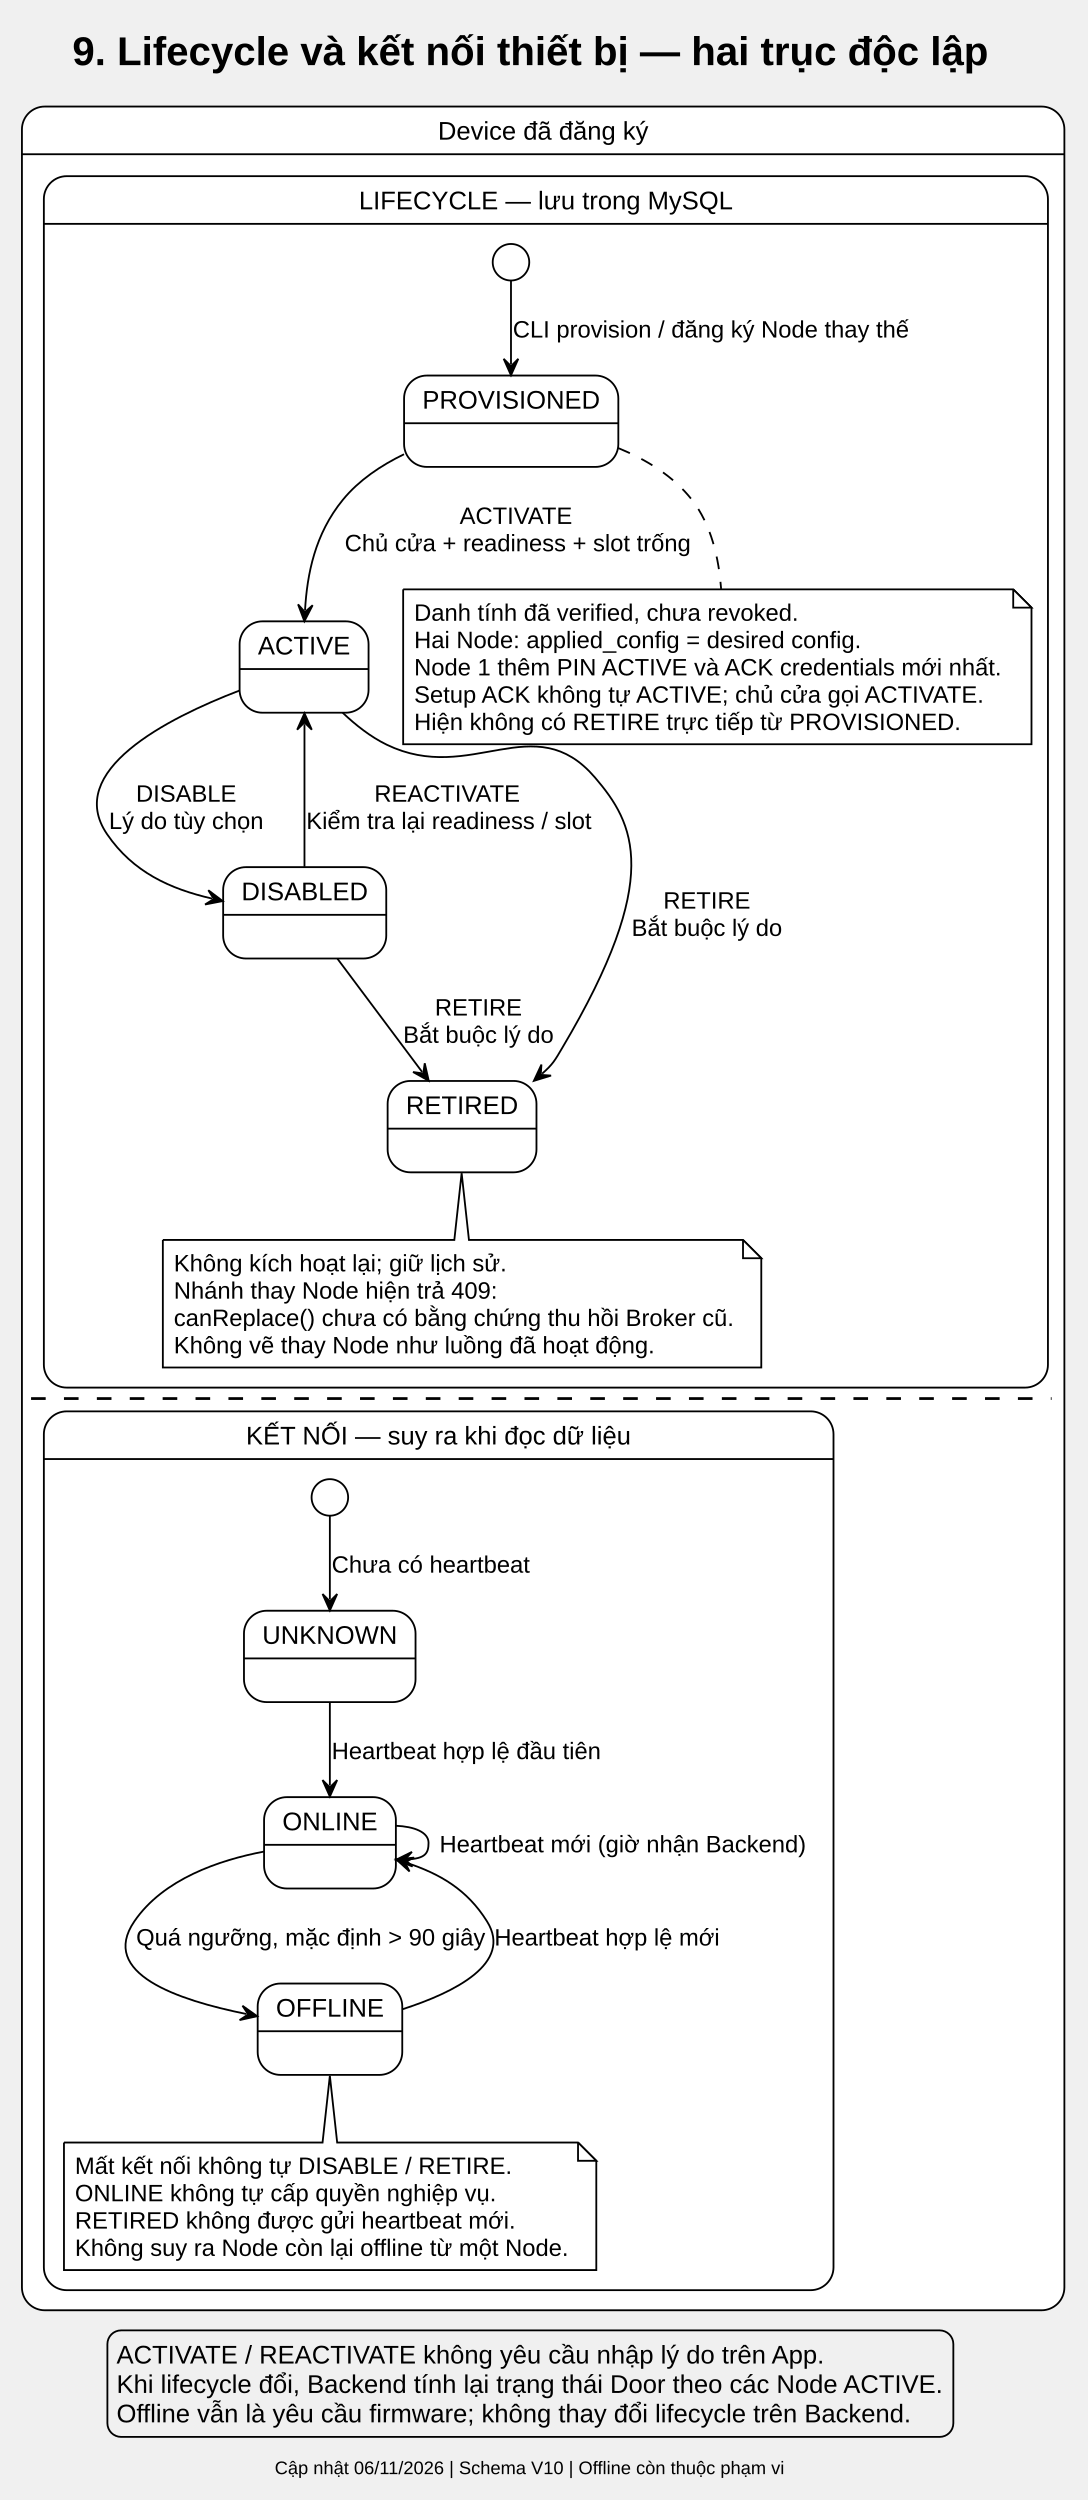
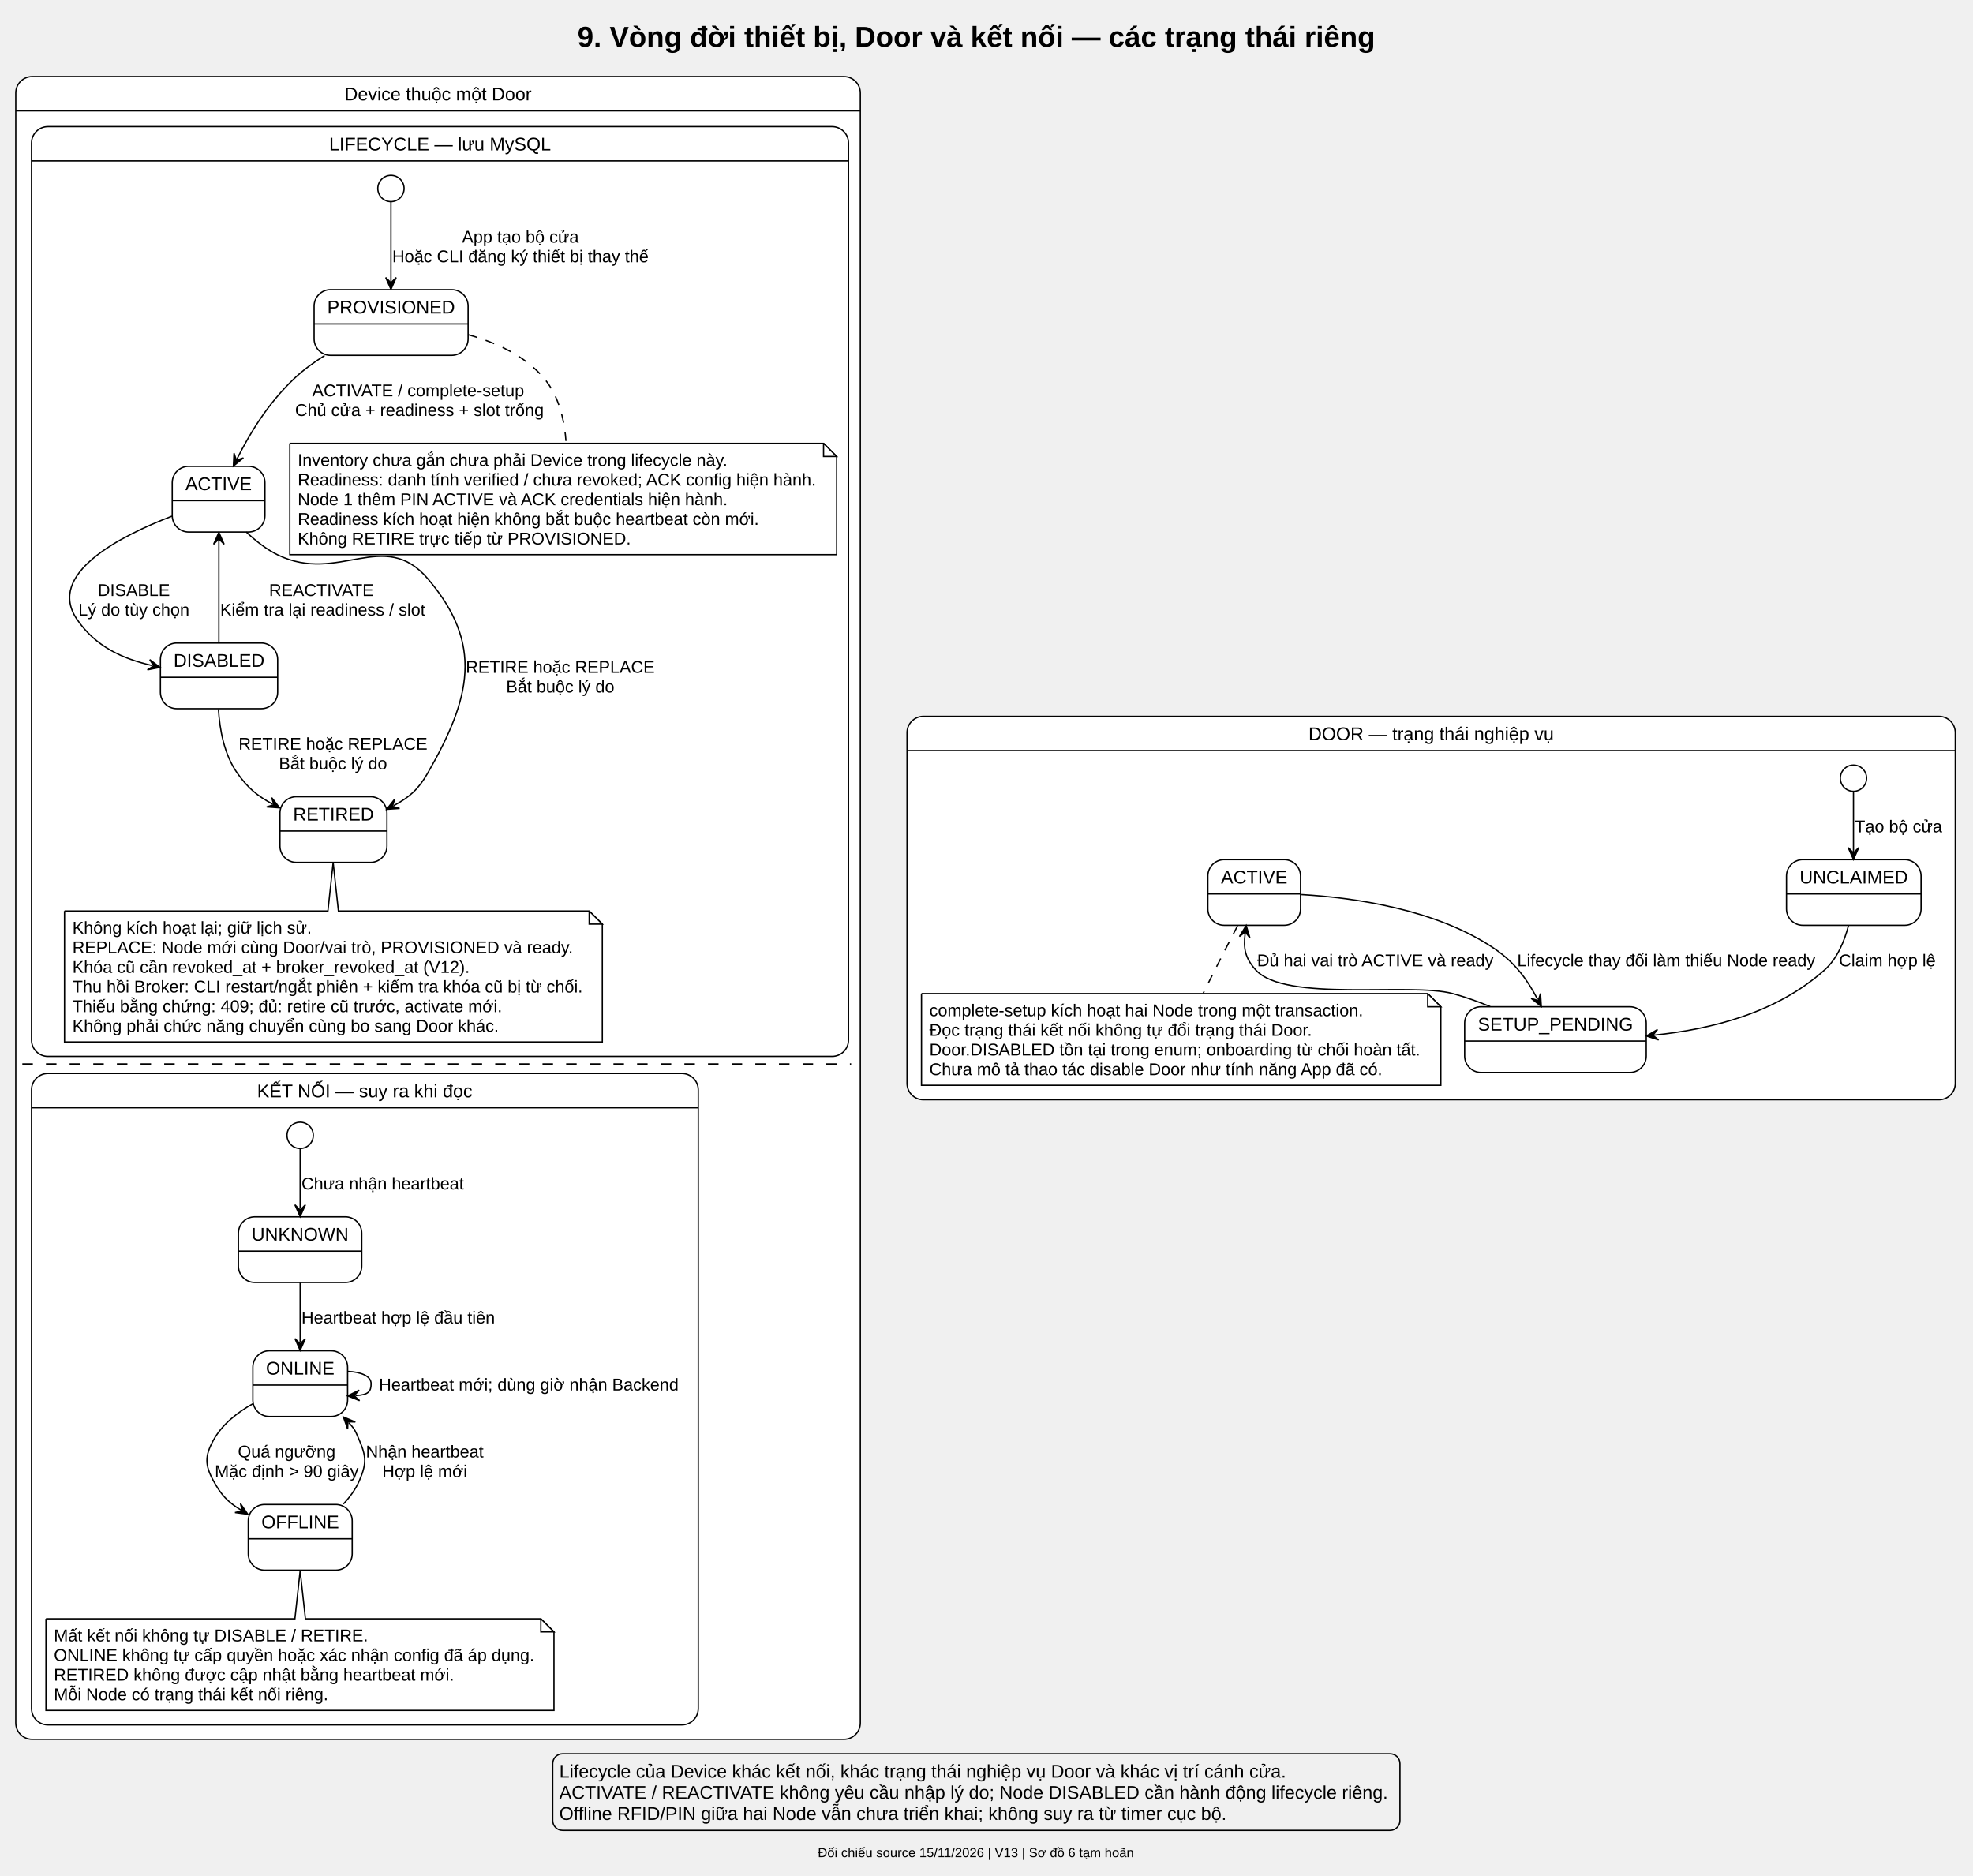
- <svg xmlns="http://www.w3.org/2000/svg" contentStyleType="text/css" data-diagram-type="STATE" height="1368px" preserveAspectRatio="none" style="width:595px;height:1368px;background:#FFFFFF;" version="1.1" viewBox="0 0 595 1368" width="595px" zoomAndPan="magnify">
+ <svg xmlns="http://www.w3.org/2000/svg" contentStyleType="text/css" data-diagram-type="STATE" height="1428px" preserveAspectRatio="none" style="width:1502px;height:1428px;background:#FFFFFF;" version="1.1" viewBox="0 0 1502 1428" width="1502px" zoomAndPan="magnify">
  <defs />
  <g>
-     <text fill="#000000" font-family="Arial" font-size="22" font-weight="bold" lengthAdjust="spacing" textLength="501.241" x="39.596" y="35.636">9. Lifecycle và kết nối thiết bị — hai trục độc lập</text>
-     <path d="M24.5,58.298 L569.933,58.298 A12.5,12.5 0 0 1 582.433,70.798 L582.433,84.397 L12,84.397 L12,70.798 A12.5,12.5 0 0 1 24.5,58.298" fill="#FFFFFF" style="stroke:#FFFFFF;stroke-width:1;" />
-     <path d="M12,84.397 L582.433,84.397 L582.433,1251.684 A12.5,12.5 0 0 1 569.933,1264.184 L24.5,1264.184 A12.5,12.5 0 0 1 12,1251.684 L12,84.397" fill="#FFFFFF" style="stroke:#FFFFFF;stroke-width:1;" />
-     <rect fill="none" height="1205.886" rx="12.5" ry="12.5" style="stroke:#000000;stroke-width:1;" width="570.433" x="12" y="58.298" />
-     <line style="stroke:#000000;stroke-width:1;" x1="12" x2="582.433" y1="84.397" y2="84.397" />
-     <text fill="#000000" font-family="Arial" font-size="14" lengthAdjust="spacing" textLength="115.179" x="239.627" y="76.43">Device đã đăng ký</text>
-     <path d="M36.5,96.397 L560.933,96.397 A12.5,12.5 0 0 1 573.433,108.897 L573.433,122.495 L24,122.495 L24,108.897 A12.5,12.5 0 0 1 36.5,96.397" fill="#FFFFFF" style="stroke:#FFFFFF;stroke-width:1;" />
-     <path d="M24,122.495 L573.433,122.495 L573.433,746.79 A12.5,12.5 0 0 1 560.933,759.29 L36.5,759.29 A12.5,12.5 0 0 1 24,746.79 L24,122.495" fill="#FFFFFF" style="stroke:#FFFFFF;stroke-width:1;" />
-     <rect fill="none" height="662.894" rx="12.5" ry="12.5" style="stroke:#000000;stroke-width:1;" width="549.433" x="24" y="96.397" />
-     <line style="stroke:#000000;stroke-width:1;" x1="24" x2="573.433" y1="122.495" y2="122.495" />
-     <text fill="#000000" font-family="Arial" font-size="14" lengthAdjust="spacing" textLength="204.661" x="196.386" y="114.528">LIFECYCLE — lưu trong MySQL</text>
-     <ellipse cx="279.61" cy="143.495" fill="#FFFFFF" rx="10" ry="10" style="stroke:#000000;stroke-width:1;" />
+     <text fill="#000000" font-family="Arial" font-size="22" font-weight="bold" lengthAdjust="spacing" textLength="607.277" x="439.62" y="35.636">9. Vòng đời thiết bị, Door và kết nối — các trạng thái riêng</text>
+     <path d="M24.5,58.298 L642.452,58.298 A12.5,12.5 0 0 1 654.952,70.798 L654.952,84.397 L12,84.397 L12,70.798 A12.5,12.5 0 0 1 24.5,58.298" fill="#FFFFFF" style="stroke:#FFFFFF;stroke-width:1;" />
+     <path d="M12,84.397 L654.952,84.397 L654.952,1311.581 A12.5,12.5 0 0 1 642.452,1324.081 L24.5,1324.081 A12.5,12.5 0 0 1 12,1311.581 L12,84.397" fill="#FFFFFF" style="stroke:#FFFFFF;stroke-width:1;" />
+     <rect fill="none" height="1265.783" rx="12.5" ry="12.5" style="stroke:#000000;stroke-width:1;" width="642.952" x="12" y="58.298" />
+     <line style="stroke:#000000;stroke-width:1;" x1="12" x2="654.952" y1="84.397" y2="84.397" />
+     <text fill="#000000" font-family="Arial" font-size="14" lengthAdjust="spacing" textLength="142.393" x="262.28" y="76.43">Device thuộc một Door</text>
+     <path d="M36.5,96.397 L633.452,96.397 A12.5,12.5 0 0 1 645.952,108.897 L645.952,122.495 L24,122.495 L24,108.897 A12.5,12.5 0 0 1 36.5,96.397" fill="#FFFFFF" style="stroke:#FFFFFF;stroke-width:1;" />
+     <path d="M24,122.495 L645.952,122.495 L645.952,791.688 A12.5,12.5 0 0 1 633.452,804.188 L36.5,804.188 A12.5,12.5 0 0 1 24,791.688 L24,122.495" fill="#FFFFFF" style="stroke:#FFFFFF;stroke-width:1;" />
+     <rect fill="none" height="707.791" rx="12.5" ry="12.5" style="stroke:#000000;stroke-width:1;" width="621.952" x="24" y="96.397" />
+     <line style="stroke:#000000;stroke-width:1;" x1="24" x2="645.952" y1="122.495" y2="122.495" />
+     <text fill="#000000" font-family="Arial" font-size="14" lengthAdjust="spacing" textLength="168.861" x="250.545" y="114.528">LIFECYCLE — lưu MySQL</text>
+     <ellipse cx="297.62" cy="143.495" fill="#FFFFFF" rx="10" ry="10" style="stroke:#000000;stroke-width:1;" />
    <g id="D.L.PROVISIONED">
-       <rect fill="#FFFFFF" height="50" rx="12.5" ry="12.5" style="stroke:#000000;stroke-width:1;" width="117.241" x="221.11" y="205.495" />
-       <line style="stroke:#000000;stroke-width:1;" x1="221.11" x2="338.351" y1="231.594" y2="231.594" />
-       <text fill="#000000" font-family="Arial" font-size="14" lengthAdjust="spacing" textLength="97.241" x="231.11" y="223.627">PROVISIONED</text>
+       <rect fill="#FFFFFF" height="50" rx="12.5" ry="12.5" style="stroke:#000000;stroke-width:1;" width="117.241" x="239.12" y="220.495" />
+       <line style="stroke:#000000;stroke-width:1;" x1="239.12" x2="356.361" y1="246.594" y2="246.594" />
+       <text fill="#000000" font-family="Arial" font-size="14" lengthAdjust="spacing" textLength="97.241" x="249.12" y="238.627">PROVISIONED</text>
    </g>
    <g id="D.L.ACTIVE">
-       <rect fill="#FFFFFF" height="50" rx="12.5" ry="12.5" style="stroke:#000000;stroke-width:1;" width="70.565" x="131.11" y="339.995" />
-       <line style="stroke:#000000;stroke-width:1;" x1="131.11" x2="201.675" y1="366.094" y2="366.094" />
-       <text fill="#000000" font-family="Arial" font-size="14" lengthAdjust="spacing" textLength="50.565" x="141.11" y="358.127">ACTIVE</text>
+       <rect fill="#FFFFFF" height="50" rx="12.5" ry="12.5" style="stroke:#000000;stroke-width:1;" width="70.565" x="131.12" y="354.995" />
+       <line style="stroke:#000000;stroke-width:1;" x1="131.12" x2="201.685" y1="381.094" y2="381.094" />
+       <text fill="#000000" font-family="Arial" font-size="14" lengthAdjust="spacing" textLength="50.565" x="141.12" y="373.127">ACTIVE</text>
    </g>
    <g id="D.L.DISABLED">
-       <rect fill="#FFFFFF" height="50" rx="12.5" ry="12.5" style="stroke:#000000;stroke-width:1;" width="89.248" x="122.11" y="474.495" />
-       <line style="stroke:#000000;stroke-width:1;" x1="122.11" x2="211.358" y1="500.594" y2="500.594" />
-       <text fill="#000000" font-family="Arial" font-size="14" lengthAdjust="spacing" textLength="69.248" x="132.11" y="492.627">DISABLED</text>
+       <rect fill="#FFFFFF" height="50" rx="12.5" ry="12.5" style="stroke:#000000;stroke-width:1;" width="89.248" x="122.12" y="489.495" />
+       <line style="stroke:#000000;stroke-width:1;" x1="122.12" x2="211.368" y1="515.594" y2="515.594" />
+       <text fill="#000000" font-family="Arial" font-size="14" lengthAdjust="spacing" textLength="69.248" x="132.12" y="507.627">DISABLED</text>
    </g>
    <g id="D.L.RETIRED">
-       <rect fill="#FFFFFF" height="50" rx="12.5" ry="12.5" style="stroke:#000000;stroke-width:1;" width="81.448" x="212.11" y="591.495" />
-       <line style="stroke:#000000;stroke-width:1;" x1="212.11" x2="293.558" y1="617.594" y2="617.594" />
-       <text fill="#000000" font-family="Arial" font-size="14" lengthAdjust="spacing" textLength="61.448" x="222.11" y="609.627">RETIRED</text>
+       <rect fill="#FFFFFF" height="50" rx="12.5" ry="12.5" style="stroke:#000000;stroke-width:1;" width="81.448" x="213.12" y="606.495" />
+       <line style="stroke:#000000;stroke-width:1;" x1="213.12" x2="294.568" y1="632.594" y2="632.594" />
+       <text fill="#000000" font-family="Arial" font-size="14" lengthAdjust="spacing" textLength="61.448" x="223.12" y="624.627">RETIRED</text>
    </g>
    <g class="entity" data-entity="GMN2" data-source-line="15" data-uid="ent0003" id="entity_GMN2">
-       <path d="M220.61,322.495 L220.61,407.239 L564.433,407.239 L564.433,332.495 L554.433,322.495 L220.61,322.495" fill="#FFFFFF" style="stroke:#000000;stroke-width:1;" />
-       <path d="M554.433,322.495 L554.433,332.495 L564.433,332.495 L554.433,322.495" fill="#FFFFFF" style="stroke:#000000;stroke-width:1;" />
-       <text fill="#000000" font-family="Arial" font-size="13" lengthAdjust="spacing" textLength="210.323" x="226.61" y="339.689">Danh tính đã verified, chưa revoked.</text>
-       <text fill="#000000" font-family="Arial" font-size="13" lengthAdjust="spacing" textLength="244.632" x="226.61" y="354.638">Hai Node: applied_config = desired config.</text>
-       <text fill="#000000" font-family="Arial" font-size="13" lengthAdjust="spacing" textLength="322.823" x="226.61" y="369.586">Node 1 thêm PIN ACTIVE và ACK credentials mới nhất.</text>
-       <text fill="#000000" font-family="Arial" font-size="13" lengthAdjust="spacing" textLength="315.815" x="226.61" y="384.535">Setup ACK không tự ACTIVE; chủ cửa gọi ACTIVATE.</text>
-       <text fill="#000000" font-family="Arial" font-size="13" lengthAdjust="spacing" textLength="299.165" x="226.61" y="399.484">Hiện không có RETIRE trực tiếp từ PROVISIONED.</text>
+       <path d="M220.62,337.495 L220.62,422.239 L636.952,422.239 L636.952,347.495 L626.952,337.495 L220.62,337.495" fill="#FFFFFF" style="stroke:#000000;stroke-width:1;" />
+       <path d="M626.952,337.495 L626.952,347.495 L636.952,347.495 L626.952,337.495" fill="#FFFFFF" style="stroke:#000000;stroke-width:1;" />
+       <text fill="#000000" font-family="Arial" font-size="13" lengthAdjust="spacing" textLength="328.136" x="226.62" y="354.689">Inventory chưa gắn chưa phải Device trong lifecycle này.</text>
+       <text fill="#000000" font-family="Arial" font-size="13" lengthAdjust="spacing" textLength="395.332" x="226.62" y="369.638">Readiness: danh tính verified / chưa revoked; ACK config hiện hành.</text>
+       <text fill="#000000" font-family="Arial" font-size="13" lengthAdjust="spacing" textLength="328.777" x="226.62" y="384.586">Node 1 thêm PIN ACTIVE và ACK credentials hiện hành.</text>
+       <text fill="#000000" font-family="Arial" font-size="13" lengthAdjust="spacing" textLength="351.082" x="226.62" y="399.535">Readiness kích hoạt hiện không bắt buộc heartbeat còn mới.</text>
+       <text fill="#000000" font-family="Arial" font-size="13" lengthAdjust="spacing" textLength="253.646" x="226.62" y="414.484">Không RETIRE trực tiếp từ PROVISIONED.</text>
    </g>
    <g class="entity" data-entity="GMN5" data-source-line="22" data-uid="ent0006" id="entity_GMN5">
-       <path d="M89.11,678.495 L89.11,748.29 A0,0 0 0 0 89.11,748.29 L416.575,748.29 A0,0 0 0 0 416.575,748.29 L416.575,688.495 L406.575,678.495 L256.61,678.495 L252.61,641.955 L248.61,678.495 L89.11,678.495 A0,0 0 0 0 89.11,678.495" fill="#FFFFFF" style="stroke:#000000;stroke-width:1;" />
-       <path d="M406.575,678.495 L406.575,688.495 L416.575,688.495 L406.575,678.495" fill="#FFFFFF" style="stroke:#000000;stroke-width:1;" />
-       <text fill="#000000" font-family="Arial" font-size="13" lengthAdjust="spacing" textLength="182.165" x="95.11" y="695.689">Không kích hoạt lại; giữ lịch sử.</text>
-       <text fill="#000000" font-family="Arial" font-size="13" lengthAdjust="spacing" textLength="177.068" x="95.11" y="710.638">Nhánh thay Node hiện trả 409:</text>
-       <text fill="#000000" font-family="Arial" font-size="13" lengthAdjust="spacing" textLength="306.465" x="95.11" y="725.586">canReplace() chưa có bằng chứng thu hồi Broker cũ.</text>
-       <text fill="#000000" font-family="Arial" font-size="13" lengthAdjust="spacing" textLength="263.129" x="95.11" y="740.535">Không vẽ thay Node như luồng đã hoạt động.</text>
+       <path d="M49.12,693.495 L49.12,793.188 A0,0 0 0 0 49.12,793.188 L458.539,793.188 A0,0 0 0 0 458.539,793.188 L458.539,703.495 L448.539,693.495 L257.62,693.495 L253.62,656.635 L249.62,693.495 L49.12,693.495 A0,0 0 0 0 49.12,693.495" fill="#FFFFFF" style="stroke:#000000;stroke-width:1;" />
+       <path d="M448.539,693.495 L448.539,703.495 L458.539,703.495 L448.539,693.495" fill="#FFFFFF" style="stroke:#000000;stroke-width:1;" />
+       <text fill="#000000" font-family="Arial" font-size="13" lengthAdjust="spacing" textLength="182.165" x="55.12" y="710.689">Không kích hoạt lại; giữ lịch sử.</text>
+       <text fill="#000000" font-family="Arial" font-size="13" lengthAdjust="spacing" textLength="382.053" x="55.12" y="725.638">REPLACE: Node mới cùng Door/vai trò, PROVISIONED và ready.</text>
+       <text fill="#000000" font-family="Arial" font-size="13" lengthAdjust="spacing" textLength="302.434" x="55.12" y="740.586">Khóa cũ cần revoked_at + broker_revoked_at (V12).</text>
+       <text fill="#000000" font-family="Arial" font-size="13" lengthAdjust="spacing" textLength="388.419" x="55.12" y="755.535">Thu hồi Broker: CLI restart/ngắt phiên + kiểm tra khóa cũ bị từ chối.</text>
+       <text fill="#000000" font-family="Arial" font-size="13" lengthAdjust="spacing" textLength="327.107" x="55.12" y="770.484">Thiếu bằng chứng: 409; đủ: retire cũ trước, activate mới.</text>
+       <text fill="#000000" font-family="Arial" font-size="13" lengthAdjust="spacing" textLength="324.537" x="55.12" y="785.433">Không phải chức năng chuyển cùng bo sang Door khác.</text>
    </g>
    <g class="link" data-entity-1="*start*L" data-entity-2="PROVISIONED" data-source-line="8" data-uid="lnk4" id="link_*start*L_PROVISIONED">
-       <path d="M279.61,153.595 C279.61,165.845 279.61,182.085 279.61,199.345" fill="none" id="*start*L-to-PROVISIONED" style="stroke:#000000;stroke-width:1;" />
-       <polygon fill="#000000" points="279.61,205.345,283.61,196.345,279.61,200.345,275.61,196.345,279.61,205.345" style="stroke:#000000;stroke-width:1;" />
-       <text fill="#000000" font-family="Arial" font-size="13" lengthAdjust="spacing" textLength="216.792" x="280.61" y="184.689">CLI provision / đăng ký Node thay thế</text>
+       <path d="M297.62,153.725 C297.62,168.715 297.62,192.825 297.62,214.255" fill="none" id="*start*L-to-PROVISIONED" style="stroke:#000000;stroke-width:1;" />
+       <polygon fill="#000000" points="297.62,220.255,301.62,211.255,297.62,215.255,293.62,211.255,297.62,220.255" style="stroke:#000000;stroke-width:1;" />
+       <text fill="#000000" font-family="Arial" font-size="13" lengthAdjust="spacing" textLength="88.931" x="351.712" y="184.689">App tạo bộ cửa</text>
+       <text fill="#000000" font-family="Arial" font-size="13" lengthAdjust="spacing" textLength="195.114" x="298.62" y="199.638">Hoặc CLI đăng ký thiết bị thay thế</text>
    </g>
    <g class="link" data-entity-1="PROVISIONED" data-entity-2="ACTIVE" data-source-line="9" data-uid="lnk6" id="link_PROVISIONED_ACTIVE">
-       <path d="M221.08,248.565 C208.51,254.645 196.39,262.755 187.61,273.495 C172.3,292.225 168.07,314.085 166.91,333.945" fill="none" id="PROVISIONED-to-ACTIVE" style="stroke:#000000;stroke-width:1;" />
-       <polygon fill="#000000" points="166.56,339.935,171.078,331.184,166.851,334.944,163.092,330.717,166.56,339.935" style="stroke:#000000;stroke-width:1;" />
-       <text fill="#000000" font-family="Arial" font-size="13" lengthAdjust="spacing" textLength="63.565" x="251.509" y="286.689">ACTIVATE</text>
-       <text fill="#000000" font-family="Arial" font-size="13" lengthAdjust="spacing" textLength="189.363" x="188.61" y="301.638">Chủ cửa + readiness + slot trống</text>
+       <path d="M247.1,270.675 C238.75,275.895 230.56,281.865 223.62,288.495 C203.61,307.605 190.29,329.767 180.38,349.437" fill="none" id="PROVISIONED-to-ACTIVE" style="stroke:#000000;stroke-width:1;" />
+       <polygon fill="#000000" points="177.68,354.795,185.302,348.557,179.93,350.33,178.157,344.958,177.68,354.795" style="stroke:#000000;stroke-width:1;" />
+       <text fill="#000000" font-family="Arial" font-size="13" lengthAdjust="spacing" textLength="163.281" x="237.661" y="301.689">ACTIVATE / complete-setup</text>
+       <text fill="#000000" font-family="Arial" font-size="13" lengthAdjust="spacing" textLength="189.363" x="224.62" y="316.638">Chủ cửa + readiness + slot trống</text>
    </g>
    <g class="link" data-entity-1="ACTIVE" data-entity-2="DISABLED" data-source-line="10" data-uid="lnk8" id="link_ACTIVE_DISABLED">
-       <path d="M130.99,377.885 C91.12,393.185 35,421.965 58.61,456.495 C72.81,477.255 93.044,486.404 116.024,491.714" fill="none" id="ACTIVE-to-DISABLED" style="stroke:#000000;stroke-width:1;" />
-       <polygon fill="#000000" points="121.87,493.065,114.002,487.142,116.998,491.939,112.201,494.936,121.87,493.065" style="stroke:#000000;stroke-width:1;" />
-       <text fill="#000000" font-family="Arial" font-size="13" lengthAdjust="spacing" textLength="54.914" x="74.432" y="438.689">DISABLE</text>
-       <text fill="#000000" font-family="Arial" font-size="13" lengthAdjust="spacing" textLength="84.557" x="59.61" y="453.638">Lý do tùy chọn</text>
+       <path d="M131,392.885 C91.12,408.185 35,436.965 58.62,471.495 C72.82,492.255 93.054,501.404 116.034,506.714" fill="none" id="ACTIVE-to-DISABLED" style="stroke:#000000;stroke-width:1;" />
+       <polygon fill="#000000" points="121.88,508.065,114.012,502.142,117.008,506.939,112.21,509.936,121.88,508.065" style="stroke:#000000;stroke-width:1;" />
+       <text fill="#000000" font-family="Arial" font-size="13" lengthAdjust="spacing" textLength="54.914" x="74.442" y="453.689">DISABLE</text>
+       <text fill="#000000" font-family="Arial" font-size="13" lengthAdjust="spacing" textLength="84.557" x="59.62" y="468.638">Lý do tùy chọn</text>
    </g>
    <g class="link" data-entity-1="DISABLED" data-entity-2="ACTIVE" data-source-line="11" data-uid="lnk9" id="link_DISABLED_ACTIVE">
-       <path d="M166.61,474.345 C166.61,450.495 166.61,420.205 166.61,396.295" fill="none" id="DISABLED-to-ACTIVE" style="stroke:#000000;stroke-width:1;" />
-       <polygon fill="#000000" points="166.61,390.295,162.61,399.295,166.61,395.295,170.61,399.295,166.61,390.295" style="stroke:#000000;stroke-width:1;" />
-       <text fill="#000000" font-family="Arial" font-size="13" lengthAdjust="spacing" textLength="81.624" x="204.829" y="438.689">REACTIVATE</text>
-       <text fill="#000000" font-family="Arial" font-size="13" lengthAdjust="spacing" textLength="156.064" x="167.61" y="453.638">Kiểm tra lại readiness / slot</text>
+       <path d="M166.62,489.345 C166.62,465.495 166.62,435.205 166.62,411.295" fill="none" id="DISABLED-to-ACTIVE" style="stroke:#000000;stroke-width:1;" />
+       <polygon fill="#000000" points="166.62,405.295,162.62,414.295,166.62,410.295,170.62,414.295,166.62,405.295" style="stroke:#000000;stroke-width:1;" />
+       <text fill="#000000" font-family="Arial" font-size="13" lengthAdjust="spacing" textLength="81.624" x="204.839" y="453.689">REACTIVATE</text>
+       <text fill="#000000" font-family="Arial" font-size="13" lengthAdjust="spacing" textLength="156.064" x="167.62" y="468.638">Kiểm tra lại readiness / slot</text>
    </g>
    <g class="link" data-entity-1="ACTIVE" data-entity-2="RETIRED" data-source-line="12" data-uid="lnk11" id="link_ACTIVE_RETIRED">
-       <path d="M187.52,390.025 C194.53,396.675 202.81,403.235 211.61,407.495 C257.78,429.845 292.29,386.495 325.61,425.495 C346.99,450.515 363.16,479.915 307.61,573.495 C303.63,580.215 302.643,582.283 296.643,587.513" fill="none" id="ACTIVE-to-RETIRED" style="stroke:#000000;stroke-width:1;" />
-       <polygon fill="#000000" points="292.12,591.455,301.533,588.557,295.889,588.17,296.276,582.526,292.12,591.455" style="stroke:#000000;stroke-width:1;" />
-       <text fill="#000000" font-family="Arial" font-size="13" lengthAdjust="spacing" textLength="47.671" x="362.968" y="497.189">RETIRE</text>
-       <text fill="#000000" font-family="Arial" font-size="13" lengthAdjust="spacing" textLength="82.386" x="345.61" y="512.138">Bắt buộc lý do</text>
+       <path d="M187.53,405.025 C194.53,411.675 202.82,418.235 211.62,422.495 C257.79,444.845 292.3,401.495 325.62,440.495 C368.35,490.505 358.38,531.455 325.62,588.495 C318.63,600.665 311.907,606.846 299.657,613.306" fill="none" id="ACTIVE-to-RETIRED" style="stroke:#000000;stroke-width:1;" />
+       <polygon fill="#000000" points="294.35,616.105,304.177,615.445,298.773,613.773,300.445,608.369,294.35,616.105" style="stroke:#000000;stroke-width:1;" />
+       <text fill="#000000" font-family="Arial" font-size="13" lengthAdjust="spacing" textLength="143.774" x="354.62" y="512.189">RETIRE hoặc REPLACE</text>
+       <text fill="#000000" font-family="Arial" font-size="13" lengthAdjust="spacing" textLength="82.386" x="385.314" y="527.138">Bắt buộc lý do</text>
    </g>
    <g class="link" data-entity-1="DISABLED" data-entity-2="RETIRED" data-source-line="13" data-uid="lnk12" id="link_DISABLED_RETIRED">
-       <path d="M184.64,524.605 C199.32,544.225 216.346,567.001 231.016,586.611" fill="none" id="DISABLED-to-RETIRED" style="stroke:#000000;stroke-width:1;" />
-       <polygon fill="#000000" points="234.61,591.415,232.422,581.812,231.615,587.411,226.016,586.605,234.61,591.415" style="stroke:#000000;stroke-width:1;" />
-       <text fill="#000000" font-family="Arial" font-size="13" lengthAdjust="spacing" textLength="47.671" x="237.968" y="555.689">RETIRE</text>
-       <text fill="#000000" font-family="Arial" font-size="13" lengthAdjust="spacing" textLength="82.386" x="220.61" y="570.638">Bắt buộc lý do</text>
+       <path d="M166.29,539.835 C167.22,555.075 170.59,574.415 180.62,588.495 C188.68,599.805 195.522,605.67 207.592,612.14" fill="none" id="DISABLED-to-RETIRED" style="stroke:#000000;stroke-width:1;" />
+       <polygon fill="#000000" points="212.88,614.975,206.838,607.198,208.473,612.613,203.058,614.249,212.88,614.975" style="stroke:#000000;stroke-width:1;" />
+       <text fill="#000000" font-family="Arial" font-size="13" lengthAdjust="spacing" textLength="143.774" x="181.62" y="570.689">RETIRE hoặc REPLACE</text>
+       <text fill="#000000" font-family="Arial" font-size="13" lengthAdjust="spacing" textLength="82.386" x="212.314" y="585.638">Bắt buộc lý do</text>
    </g>
    <g class="link" data-entity-1="PROVISIONED" data-entity-2="GMN2" data-source-line="15" data-uid="lnk4" id="link_PROVISIONED_GMN2">
-       <path d="M338.26,245.165 C353.5,251.415 368.46,260.455 378.61,273.495 C389.26,287.165 393.38,305.605 394.6,322.265" fill="none" id="PROVISIONED-GMN2" style="stroke:#000000;stroke-width:1;stroke-dasharray:7.0,7.0;" />
-     </g>
-     <line style="stroke:#000000;stroke-width:1.5;stroke-dasharray:8.0,10.0;" x1="17" x2="575.433" y1="765.29" y2="765.29" />
-     <path d="M36.5,772.29 L443.592,772.29 A12.5,12.5 0 0 1 456.092,784.79 L456.092,798.389 L24,798.389 L24,784.79 A12.5,12.5 0 0 1 36.5,772.29" fill="#FFFFFF" style="stroke:#FFFFFF;stroke-width:1;" />
-     <path d="M24,798.389 L456.092,798.389 L456.092,1240.684 A12.5,12.5 0 0 1 443.592,1253.184 L36.5,1253.184 A12.5,12.5 0 0 1 24,1240.684 L24,798.389" fill="#FFFFFF" style="stroke:#FFFFFF;stroke-width:1;" />
-     <rect fill="none" height="480.894" rx="12.5" ry="12.5" style="stroke:#000000;stroke-width:1;" width="432.092" x="24" y="772.29" />
-     <line style="stroke:#000000;stroke-width:1;" x1="24" x2="456.092" y1="798.389" y2="798.389" />
-     <text fill="#000000" font-family="Arial" font-size="14" lengthAdjust="spacing" textLength="210.889" x="134.602" y="790.422">KẾT NỐI — suy ra khi đọc dữ liệu</text>
-     <ellipse cx="180.5" cy="819.389" fill="#FFFFFF" rx="10" ry="10" style="stroke:#000000;stroke-width:1;" />
+       <path d="M356.36,254.765 C377.71,260.715 400.13,270.935 414.62,288.495 C425.75,301.985 429.9,320.595 431.01,337.425" fill="none" id="PROVISIONED-GMN2" style="stroke:#000000;stroke-width:1;stroke-dasharray:7.0,7.0;" />
+     </g>
+     <line style="stroke:#000000;stroke-width:1.5;stroke-dasharray:8.0,10.0;" x1="17" x2="647.952" y1="810.188" y2="810.188" />
+     <path d="M36.5,817.188 L519.078,817.188 A12.5,12.5 0 0 1 531.578,829.688 L531.578,843.286 L24,843.286 L24,829.688 A12.5,12.5 0 0 1 36.5,817.188" fill="#FFFFFF" style="stroke:#FFFFFF;stroke-width:1;" />
+     <path d="M24,843.286 L531.578,843.286 L531.578,1300.581 A12.5,12.5 0 0 1 519.078,1313.081 L36.5,1313.081 A12.5,12.5 0 0 1 24,1300.581 L24,843.286" fill="#FFFFFF" style="stroke:#FFFFFF;stroke-width:1;" />
+     <rect fill="none" height="495.894" rx="12.5" ry="12.5" style="stroke:#000000;stroke-width:1;" width="507.578" x="24" y="817.188" />
+     <line style="stroke:#000000;stroke-width:1;" x1="24" x2="531.578" y1="843.286" y2="843.286" />
+     <text fill="#000000" font-family="Arial" font-size="14" lengthAdjust="spacing" textLength="164.158" x="195.71" y="835.319">KẾT NỐI — suy ra khi đọc</text>
+     <ellipse cx="228.5" cy="864.286" fill="#FFFFFF" rx="10" ry="10" style="stroke:#000000;stroke-width:1;" />
    <g id="D.CONC2.C.UNKNOWN">
-       <rect fill="#FFFFFF" height="50" rx="12.5" ry="12.5" style="stroke:#000000;stroke-width:1;" width="93.883" x="133.5" y="881.389" />
-       <line style="stroke:#000000;stroke-width:1;" x1="133.5" x2="227.383" y1="907.487" y2="907.487" />
-       <text fill="#000000" font-family="Arial" font-size="14" lengthAdjust="spacing" textLength="73.883" x="143.5" y="899.52">UNKNOWN</text>
+       <rect fill="#FFFFFF" height="50" rx="12.5" ry="12.5" style="stroke:#000000;stroke-width:1;" width="93.883" x="181.5" y="926.286" />
+       <line style="stroke:#000000;stroke-width:1;" x1="181.5" x2="275.383" y1="952.385" y2="952.385" />
+       <text fill="#000000" font-family="Arial" font-size="14" lengthAdjust="spacing" textLength="73.883" x="191.5" y="944.418">UNKNOWN</text>
    </g>
    <g id="D.CONC2.C.ONLINE">
-       <rect fill="#FFFFFF" height="50" rx="12.5" ry="12.5" style="stroke:#000000;stroke-width:1;" width="72.124" x="144.5" y="983.389" />
-       <line style="stroke:#000000;stroke-width:1;" x1="144.5" x2="216.624" y1="1009.487" y2="1009.487" />
-       <text fill="#000000" font-family="Arial" font-size="14" lengthAdjust="spacing" textLength="52.124" x="154.5" y="1001.52">ONLINE</text>
+       <rect fill="#FFFFFF" height="50" rx="12.5" ry="12.5" style="stroke:#000000;stroke-width:1;" width="72.124" x="192.5" y="1028.286" />
+       <line style="stroke:#000000;stroke-width:1;" x1="192.5" x2="264.624" y1="1054.385" y2="1054.385" />
+       <text fill="#000000" font-family="Arial" font-size="14" lengthAdjust="spacing" textLength="52.124" x="202.5" y="1046.418">ONLINE</text>
    </g>
    <g id="D.CONC2.C.OFFLINE">
-       <rect fill="#FFFFFF" height="50" rx="12.5" ry="12.5" style="stroke:#000000;stroke-width:1;" width="79.117" x="141" y="1085.389" />
-       <line style="stroke:#000000;stroke-width:1;" x1="141" x2="220.117" y1="1111.487" y2="1111.487" />
-       <text fill="#000000" font-family="Arial" font-size="14" lengthAdjust="spacing" textLength="59.117" x="151" y="1103.521">OFFLINE</text>
-     </g>
-     <g class="entity" data-entity="GMN8" data-source-line="36" data-uid="ent0009" id="entity_GMN8">
-       <path d="M35,1172.389 L35,1242.184 A0,0 0 0 0 35,1242.184 L326.296,1242.184 A0,0 0 0 0 326.296,1242.184 L326.296,1182.389 L316.296,1172.389 L184.5,1172.389 L180.5,1135.849 L176.5,1172.389 L35,1172.389 A0,0 0 0 0 35,1172.389" fill="#FFFFFF" style="stroke:#000000;stroke-width:1;" />
-       <path d="M316.296,1172.389 L316.296,1182.389 L326.296,1182.389 L316.296,1172.389" fill="#FFFFFF" style="stroke:#000000;stroke-width:1;" />
-       <text fill="#000000" font-family="Arial" font-size="13" lengthAdjust="spacing" textLength="239.186" x="41" y="1189.582">Mất kết nối không tự DISABLE / RETIRE.</text>
-       <text fill="#000000" font-family="Arial" font-size="13" lengthAdjust="spacing" textLength="230.566" x="41" y="1204.531">ONLINE không tự cấp quyền nghiệp vụ.</text>
-       <text fill="#000000" font-family="Arial" font-size="13" lengthAdjust="spacing" textLength="241.103" x="41" y="1219.48">RETIRED không được gửi heartbeat mới.</text>
-       <text fill="#000000" font-family="Arial" font-size="13" lengthAdjust="spacing" textLength="270.296" x="41" y="1234.429">Không suy ra Node còn lại offline từ một Node.</text>
-     </g>
-     <g class="link" data-entity-1="*start*C" data-entity-2="UNKNOWN" data-source-line="30" data-uid="lnk15" id="link_*start*C_UNKNOWN">
-       <path d="M180.5,829.489 C180.5,841.739 180.5,857.979 180.5,875.239" fill="none" id="*start*C-to-UNKNOWN" style="stroke:#000000;stroke-width:1;" />
-       <polygon fill="#000000" points="180.5,881.239,184.5,872.239,180.5,876.239,176.5,872.239,180.5,881.239" style="stroke:#000000;stroke-width:1;" />
-       <text fill="#000000" font-family="Arial" font-size="13" lengthAdjust="spacing" textLength="108.437" x="181.5" y="860.582">Chưa có heartbeat</text>
-     </g>
-     <g class="link" data-entity-1="UNKNOWN" data-entity-2="ONLINE" data-source-line="31" data-uid="lnk17" id="link_UNKNOWN_ONLINE">
-       <path d="M180.5,931.599 C180.5,947.199 180.5,961.429 180.5,977.059" fill="none" id="UNKNOWN-to-ONLINE" style="stroke:#000000;stroke-width:1;" />
-       <polygon fill="#000000" points="180.5,983.059,184.5,974.059,180.5,978.059,176.5,974.059,180.5,983.059" style="stroke:#000000;stroke-width:1;" />
-       <text fill="#000000" font-family="Arial" font-size="13" lengthAdjust="spacing" textLength="147.291" x="181.5" y="962.582">Heartbeat hợp lệ đầu tiên</text>
-     </g>
-     <g class="link" data-entity-1="ONLINE" data-entity-2="ONLINE" data-source-line="32" data-uid="lnk18" id="link_ONLINE_ONLINE">
-       <path d="M216.59,999.059 C226.72,999.469 234.5,1002.579 234.5,1008.389 C234.5,1014.199 232.715,1017.066 222.585,1017.476" fill="none" id="ONLINE-to-ONLINE" style="stroke:#000000;stroke-width:1;" />
-       <polygon fill="#000000" points="216.59,1017.719,225.744,1021.351,221.586,1017.516,225.421,1013.358,216.59,1017.719" style="stroke:#000000;stroke-width:1;" />
-       <text fill="#000000" font-family="Arial" font-size="13" lengthAdjust="spacing" textLength="200.592" x="240.5" y="1013.582">Heartbeat mới (giờ nhận Backend)</text>
-     </g>
-     <g class="link" data-entity-1="ONLINE" data-entity-2="OFFLINE" data-source-line="33" data-uid="lnk20" id="link_ONLINE_OFFLINE">
-       <path d="M144.46,1013.179 C119.98,1017.829 89.29,1028.219 73.5,1051.389 C54.1,1079.849 96.899,1094.388 134.839,1102.068" fill="none" id="ONLINE-to-OFFLINE" style="stroke:#000000;stroke-width:1;" />
-       <polygon fill="#000000" points="140.72,1103.259,132.692,1097.553,135.819,1102.267,131.105,1105.393,140.72,1103.259" style="stroke:#000000;stroke-width:1;" />
-       <text fill="#000000" font-family="Arial" font-size="13" lengthAdjust="spacing" textLength="191.039" x="74.5" y="1064.582">Quá ngưỡng, mặc định &gt; 90 giây</text>
-     </g>
-     <g class="link" data-entity-1="OFFLINE" data-entity-2="ONLINE" data-source-line="34" data-uid="lnk21" id="link_OFFLINE_ONLINE">
-       <path d="M220.17,1099.479 C249.04,1090.169 280.76,1074.229 266.5,1051.389 C255.59,1033.909 240.764,1025.401 222.504,1019.331" fill="none" id="OFFLINE-to-ONLINE" style="stroke:#000000;stroke-width:1;" />
-       <polygon fill="#000000" points="216.81,1017.439,224.089,1024.073,221.555,1019.016,226.612,1016.482,216.81,1017.439" style="stroke:#000000;stroke-width:1;" />
-       <text fill="#000000" font-family="Arial" font-size="13" lengthAdjust="spacing" textLength="123.272" x="270.5" y="1064.582">Heartbeat hợp lệ mới</text>
-     </g>
-     <rect fill="none" height="58.296" rx="7.5" ry="7.5" style="stroke:#000000;stroke-width:1;" width="462.901" x="58.766" y="1275.184" />
-     <text fill="#000000" font-family="Arial" font-size="14" lengthAdjust="spacing" textLength="392.185" x="63.766" y="1293.315">ACTIVATE / REACTIVATE không yêu cầu nhập lý do trên App.</text>
-     <text fill="#000000" font-family="Arial" font-size="14" lengthAdjust="spacing" textLength="452.901" x="63.766" y="1309.414">Khi lifecycle đổi, Backend tính lại trạng thái Door theo các Node ACTIVE.</text>
-     <text fill="#000000" font-family="Arial" font-size="14" lengthAdjust="spacing" textLength="434.998" x="63.766" y="1325.513">Offline vẫn là yêu cầu firmware; không thay đổi lifecycle trên Backend.</text>
-     <text fill="#000000" font-family="Arial" font-size="10" lengthAdjust="spacing" textLength="279.815" x="150.309" y="1353.859">Cập nhật 06/11/2026 | Schema V10 | Offline còn thuộc phạm vi</text>
+       <rect fill="#FFFFFF" height="50" rx="12.5" ry="12.5" style="stroke:#000000;stroke-width:1;" width="79.117" x="189" y="1145.286" />
+       <line style="stroke:#000000;stroke-width:1;" x1="189" x2="268.117" y1="1171.385" y2="1171.385" />
+       <text fill="#000000" font-family="Arial" font-size="14" lengthAdjust="spacing" textLength="59.117" x="199" y="1163.418">OFFLINE</text>
+     </g>
+     <g class="entity" data-entity="GMN8" data-source-line="38" data-uid="ent0009" id="entity_GMN8">
+       <path d="M35,1232.286 L35,1302.081 A0,0 0 0 0 35,1302.081 L421.727,1302.081 A0,0 0 0 0 421.727,1302.081 L421.727,1242.286 L411.727,1232.286 L232.5,1232.286 L228.5,1195.746 L224.5,1232.286 L35,1232.286 A0,0 0 0 0 35,1232.286" fill="#FFFFFF" style="stroke:#000000;stroke-width:1;" />
+       <path d="M411.727,1232.286 L411.727,1242.286 L421.727,1242.286 L411.727,1232.286" fill="#FFFFFF" style="stroke:#000000;stroke-width:1;" />
+       <text fill="#000000" font-family="Arial" font-size="13" lengthAdjust="spacing" textLength="239.186" x="41" y="1249.48">Mất kết nối không tự DISABLE / RETIRE.</text>
+       <text fill="#000000" font-family="Arial" font-size="13" lengthAdjust="spacing" textLength="365.727" x="41" y="1264.429">ONLINE không tự cấp quyền hoặc xác nhận config đã áp dụng.</text>
+       <text fill="#000000" font-family="Arial" font-size="13" lengthAdjust="spacing" textLength="304.688" x="41" y="1279.377">RETIRED không được cập nhật bằng heartbeat mới.</text>
+       <text fill="#000000" font-family="Arial" font-size="13" lengthAdjust="spacing" textLength="208.838" x="41" y="1294.326">Mỗi Node có trạng thái kết nối riêng.</text>
+     </g>
+     <g class="link" data-entity-1="*start*C" data-entity-2="UNKNOWN" data-source-line="32" data-uid="lnk15" id="link_*start*C_UNKNOWN">
+       <path d="M228.5,874.386 C228.5,886.636 228.5,902.876 228.5,920.136" fill="none" id="*start*C-to-UNKNOWN" style="stroke:#000000;stroke-width:1;" />
+       <polygon fill="#000000" points="228.5,926.136,232.5,917.136,228.5,921.136,224.5,917.136,228.5,926.136" style="stroke:#000000;stroke-width:1;" />
+       <text fill="#000000" font-family="Arial" font-size="13" lengthAdjust="spacing" textLength="123.627" x="229.5" y="905.48">Chưa nhận heartbeat</text>
+     </g>
+     <g class="link" data-entity-1="UNKNOWN" data-entity-2="ONLINE" data-source-line="33" data-uid="lnk17" id="link_UNKNOWN_ONLINE">
+       <path d="M228.5,976.496 C228.5,992.096 228.5,1006.326 228.5,1021.956" fill="none" id="UNKNOWN-to-ONLINE" style="stroke:#000000;stroke-width:1;" />
+       <polygon fill="#000000" points="228.5,1027.956,232.5,1018.956,228.5,1022.956,224.5,1018.956,228.5,1027.956" style="stroke:#000000;stroke-width:1;" />
+       <text fill="#000000" font-family="Arial" font-size="13" lengthAdjust="spacing" textLength="147.291" x="229.5" y="1007.48">Heartbeat hợp lệ đầu tiên</text>
+     </g>
+     <g class="link" data-entity-1="ONLINE" data-entity-2="ONLINE" data-source-line="34" data-uid="lnk18" id="link_ONLINE_ONLINE">
+       <path d="M264.59,1043.956 C274.72,1044.366 282.5,1047.476 282.5,1053.286 C282.5,1059.096 280.715,1061.964 270.585,1062.373" fill="none" id="ONLINE-to-ONLINE" style="stroke:#000000;stroke-width:1;" />
+       <polygon fill="#000000" points="264.59,1062.616,273.744,1066.249,269.586,1062.414,273.421,1058.255,264.59,1062.616" style="stroke:#000000;stroke-width:1;" />
+       <text fill="#000000" font-family="Arial" font-size="13" lengthAdjust="spacing" textLength="228.078" x="288.5" y="1058.48">Heartbeat mới; dùng giờ nhận Backend</text>
+     </g>
+     <g class="link" data-entity-1="ONLINE" data-entity-2="OFFLINE" data-source-line="35" data-uid="lnk20" id="link_ONLINE_OFFLINE">
+       <path d="M192.47,1068.606 C180.77,1075.186 169.1,1084.266 162.5,1096.286 C155.87,1108.366 155.87,1115.206 162.5,1127.286 C168.38,1138.006 173.173,1143.243 183.543,1149.593" fill="none" id="ONLINE-to-OFFLINE" style="stroke:#000000;stroke-width:1;" />
+       <polygon fill="#000000" points="188.66,1152.726,183.073,1144.615,184.396,1150.115,178.896,1151.438,188.66,1152.726" style="stroke:#000000;stroke-width:1;" />
+       <text fill="#000000" font-family="Arial" font-size="13" lengthAdjust="spacing" textLength="74.331" x="181.077" y="1109.48">Quá ngưỡng</text>
+       <text fill="#000000" font-family="Arial" font-size="13" lengthAdjust="spacing" textLength="109.484" x="163.5" y="1124.429">Mặc định &gt; 90 giây</text>
+     </g>
+     <g class="link" data-entity-1="OFFLINE" data-entity-2="ONLINE" data-source-line="36" data-uid="lnk21" id="link_OFFLINE_ONLINE">
+       <path d="M261.42,1144.916 C266.34,1139.676 270.69,1133.756 273.5,1127.286 C278.99,1114.646 278.99,1108.926 273.5,1096.286 C270.69,1089.816 270.447,1088.27 265.527,1083.03" fill="none" id="OFFLINE-to-ONLINE" style="stroke:#000000;stroke-width:1;" />
+       <polygon fill="#000000" points="261.42,1078.656,264.664,1087.955,264.842,1082.301,270.497,1082.479,261.42,1078.656" style="stroke:#000000;stroke-width:1;" />
+       <text fill="#000000" font-family="Arial" font-size="13" lengthAdjust="spacing" textLength="89.623" x="278.5" y="1109.48">Nhận heartbeat</text>
+       <text fill="#000000" font-family="Arial" font-size="13" lengthAdjust="spacing" textLength="64.727" x="290.948" y="1124.429">Hợp lệ mới</text>
+     </g>
+     <path d="M703,545.298 L1476.017,545.298 A12.5,12.5 0 0 1 1488.517,557.798 L1488.517,571.396 L690.5,571.396 L690.5,557.798 A12.5,12.5 0 0 1 703,545.298" fill="#FFFFFF" style="stroke:#FFFFFF;stroke-width:1;" />
+     <path d="M690.5,571.396 L1488.517,571.396 L1488.517,824.691 A12.5,12.5 0 0 1 1476.017,837.191 L703,837.191 A12.5,12.5 0 0 1 690.5,824.691 L690.5,571.396" fill="#FFFFFF" style="stroke:#FFFFFF;stroke-width:1;" />
+     <rect fill="none" height="291.894" rx="12.5" ry="12.5" style="stroke:#000000;stroke-width:1;" width="798.017" x="690.5" y="545.298" />
+     <line style="stroke:#000000;stroke-width:1;" x1="690.5" x2="1488.517" y1="571.396" y2="571.396" />
+     <text fill="#000000" font-family="Arial" font-size="14" lengthAdjust="spacing" textLength="186.758" x="996.13" y="563.43">DOOR — trạng thái nghiệp vụ</text>
+     <g id="Door.DOOR_ACTIVE">
+       <rect fill="#FFFFFF" height="50" rx="12.5" ry="12.5" style="stroke:#000000;stroke-width:1;" width="70.565" x="919.5" y="654.396" />
+       <line style="stroke:#000000;stroke-width:1;" x1="919.5" x2="990.065" y1="680.495" y2="680.495" />
+       <text fill="#000000" font-family="Arial" font-size="14" lengthAdjust="spacing" textLength="50.565" x="929.5" y="672.528">ACTIVE</text>
+     </g>
+     <ellipse cx="1411" cy="592.396" fill="#FFFFFF" rx="10" ry="10" style="stroke:#000000;stroke-width:1;" />
+     <g id="Door.UNCLAIMED">
+       <rect fill="#FFFFFF" height="50" rx="12.5" ry="12.5" style="stroke:#000000;stroke-width:1;" width="102.455" x="1360" y="654.396" />
+       <line style="stroke:#000000;stroke-width:1;" x1="1360" x2="1462.455" y1="680.495" y2="680.495" />
+       <text fill="#000000" font-family="Arial" font-size="14" lengthAdjust="spacing" textLength="82.455" x="1370" y="672.528">UNCLAIMED</text>
+     </g>
+     <g id="Door.SETUP_PENDING">
+       <rect fill="#FFFFFF" height="50" rx="12.5" ry="12.5" style="stroke:#000000;stroke-width:1;" width="138.248" x="1115" y="766.396" />
+       <line style="stroke:#000000;stroke-width:1;" x1="1115" x2="1253.248" y1="792.495" y2="792.495" />
+       <text fill="#000000" font-family="Arial" font-size="14" lengthAdjust="spacing" textLength="118.248" x="1125" y="784.528">SETUP_PENDING</text>
+     </g>
+     <g class="entity" data-entity="GMN11" data-source-line="52" data-uid="ent0012" id="entity_GMN11">
+       <path d="M701.5,756.396 L701.5,826.191 L1096.866,826.191 L1096.866,766.396 L1086.866,756.396 L701.5,756.396" fill="#FFFFFF" style="stroke:#000000;stroke-width:1;" />
+       <path d="M1086.866,756.396 L1086.866,766.396 L1096.866,766.396 L1086.866,756.396" fill="#FFFFFF" style="stroke:#000000;stroke-width:1;" />
+       <text fill="#000000" font-family="Arial" font-size="13" lengthAdjust="spacing" textLength="330.237" x="707.5" y="773.59">complete-setup kích hoạt hai Node trong một transaction.</text>
+       <text fill="#000000" font-family="Arial" font-size="13" lengthAdjust="spacing" textLength="291.979" x="707.5" y="788.539">Đọc trạng thái kết nối không tự đổi trạng thái Door.</text>
+       <text fill="#000000" font-family="Arial" font-size="13" lengthAdjust="spacing" textLength="374.366" x="707.5" y="803.488">Door.DISABLED tồn tại trong enum; onboarding từ chối hoàn tất.</text>
+       <text fill="#000000" font-family="Arial" font-size="13" lengthAdjust="spacing" textLength="345.509" x="707.5" y="818.437">Chưa mô tả thao tác disable Door như tính năng App đã có.</text>
+     </g>
+     <g class="link" data-entity-1="*start*Door" data-entity-2="UNCLAIMED" data-source-line="46" data-uid="lnk24" id="link_*start*Door_UNCLAIMED">
+       <path d="M1411,602.496 C1411,614.746 1411,630.986 1411,648.246" fill="none" id="*start*Door-to-UNCLAIMED" style="stroke:#000000;stroke-width:1;" />
+       <polygon fill="#000000" points="1411,654.246,1415,645.246,1411,649.246,1407,645.246,1411,654.246" style="stroke:#000000;stroke-width:1;" />
+       <text fill="#000000" font-family="Arial" font-size="13" lengthAdjust="spacing" textLength="66.517" x="1412" y="633.59">Tạo bộ cửa</text>
+     </g>
+     <g class="link" data-entity-1="UNCLAIMED" data-entity-2="SETUP_PENDING" data-source-line="47" data-uid="lnk26" id="link_UNCLAIMED_SETUP_PENDING">
+       <path d="M1407.21,704.537 C1404.17,716.287 1398.72,729.726 1389,738.396 C1352.01,771.386 1302.987,783.42 1259.277,788.01" fill="none" id="UNCLAIMED-to-SETUP_PENDING" style="stroke:#000000;stroke-width:1;" />
+       <polygon fill="#000000" points="1253.31,788.636,1262.678,791.675,1258.283,788.114,1261.843,783.718,1253.31,788.636" style="stroke:#000000;stroke-width:1;" />
+       <text fill="#000000" font-family="Arial" font-size="13" lengthAdjust="spacing" textLength="73.55" x="1400" y="735.59">Claim hợp lệ</text>
+     </g>
+     <g class="link" data-entity-1="SETUP_PENDING" data-entity-2="DOOR_ACTIVE" data-source-line="48" data-uid="lnk27" id="link_SETUP_PENDING_DOOR_ACTIVE">
+       <path d="M1134.43,766.236 C1125.15,762.447 1115.41,758.957 1106,756.396 C1073.6,747.596 978.5,763.317 956,738.396 C947.9,729.427 946.405,722.066 947.915,710.466" fill="none" id="SETUP_PENDING-to-DOOR_ACTIVE" style="stroke:#000000;stroke-width:1;" />
+       <polygon fill="#000000" points="948.69,704.516,943.562,712.925,948.045,709.475,951.495,713.957,948.69,704.516" style="stroke:#000000;stroke-width:1;" />
+       <text fill="#000000" font-family="Arial" font-size="13" lengthAdjust="spacing" textLength="180.629" x="957" y="735.59">Đủ hai vai trò ACTIVE và ready</text>
+     </g>
+     <g class="link" data-entity-1="DOOR_ACTIVE" data-entity-2="SETUP_PENDING" data-source-line="50" data-uid="lnk28" id="link_DOOR_ACTIVE_SETUP_PENDING">
+       <path d="M990.76,680.996 C1030.05,683.277 1093.5,691.896 1138,722.396 C1153.75,733.197 1162.847,745.996 1170.577,760.826" fill="none" id="DOOR_ACTIVE-to-SETUP_PENDING" style="stroke:#000000;stroke-width:1;" />
+       <polygon fill="#000000" points="1173.35,766.146,1172.737,756.317,1171.039,761.713,1165.643,760.014,1173.35,766.146" style="stroke:#000000;stroke-width:1;" />
+       <text fill="#000000" font-family="Arial" font-size="13" lengthAdjust="spacing" textLength="226.903" x="1155" y="735.59">Lifecycle thay đổi làm thiếu Node ready</text>
+     </g>
+     <g class="link" data-entity-1="DOOR_ACTIVE" data-entity-2="GMN11" data-source-line="52" data-uid="lnk13" id="link_DOOR_ACTIVE_GMN11">
+       <path d="M942.13,704.787 C939.11,710.547 935.93,716.677 933,722.396 C927.41,733.327 921.39,745.287 916,756.087" fill="none" id="DOOR_ACTIVE-GMN11" style="stroke:#000000;stroke-width:1;stroke-dasharray:7.0,7.0;" />
+     </g>
+     <rect fill="none" height="58.296" rx="7.5" ry="7.5" style="stroke:#000000;stroke-width:1;" width="644.99" x="420.763" y="1335.081" />
+     <text fill="#000000" font-family="Arial" font-size="14" lengthAdjust="spacing" textLength="553.321" x="425.763" y="1353.213">Lifecycle của Device khác kết nối, khác trạng thái nghiệp vụ Door và khác vị trí cánh cửa.</text>
+     <text fill="#000000" font-family="Arial" font-size="14" lengthAdjust="spacing" textLength="634.99" x="425.763" y="1369.312">ACTIVATE / REACTIVATE không yêu cầu nhập lý do; Node DISABLED cần hành động lifecycle riêng.</text>
+     <text fill="#000000" font-family="Arial" font-size="14" lengthAdjust="spacing" textLength="508.225" x="425.763" y="1385.41">Offline RFID/PIN giữa hai Node vẫn chưa triển khai; không suy ra từ timer cục bộ.</text>
+     <text fill="#000000" font-family="Arial" font-size="10" lengthAdjust="spacing" textLength="241.352" x="622.582" y="1413.757">Đối chiếu source 15/11/2026 | V13 | Sơ đồ 6 tạm hoãn</text>
  </g>
</svg>
